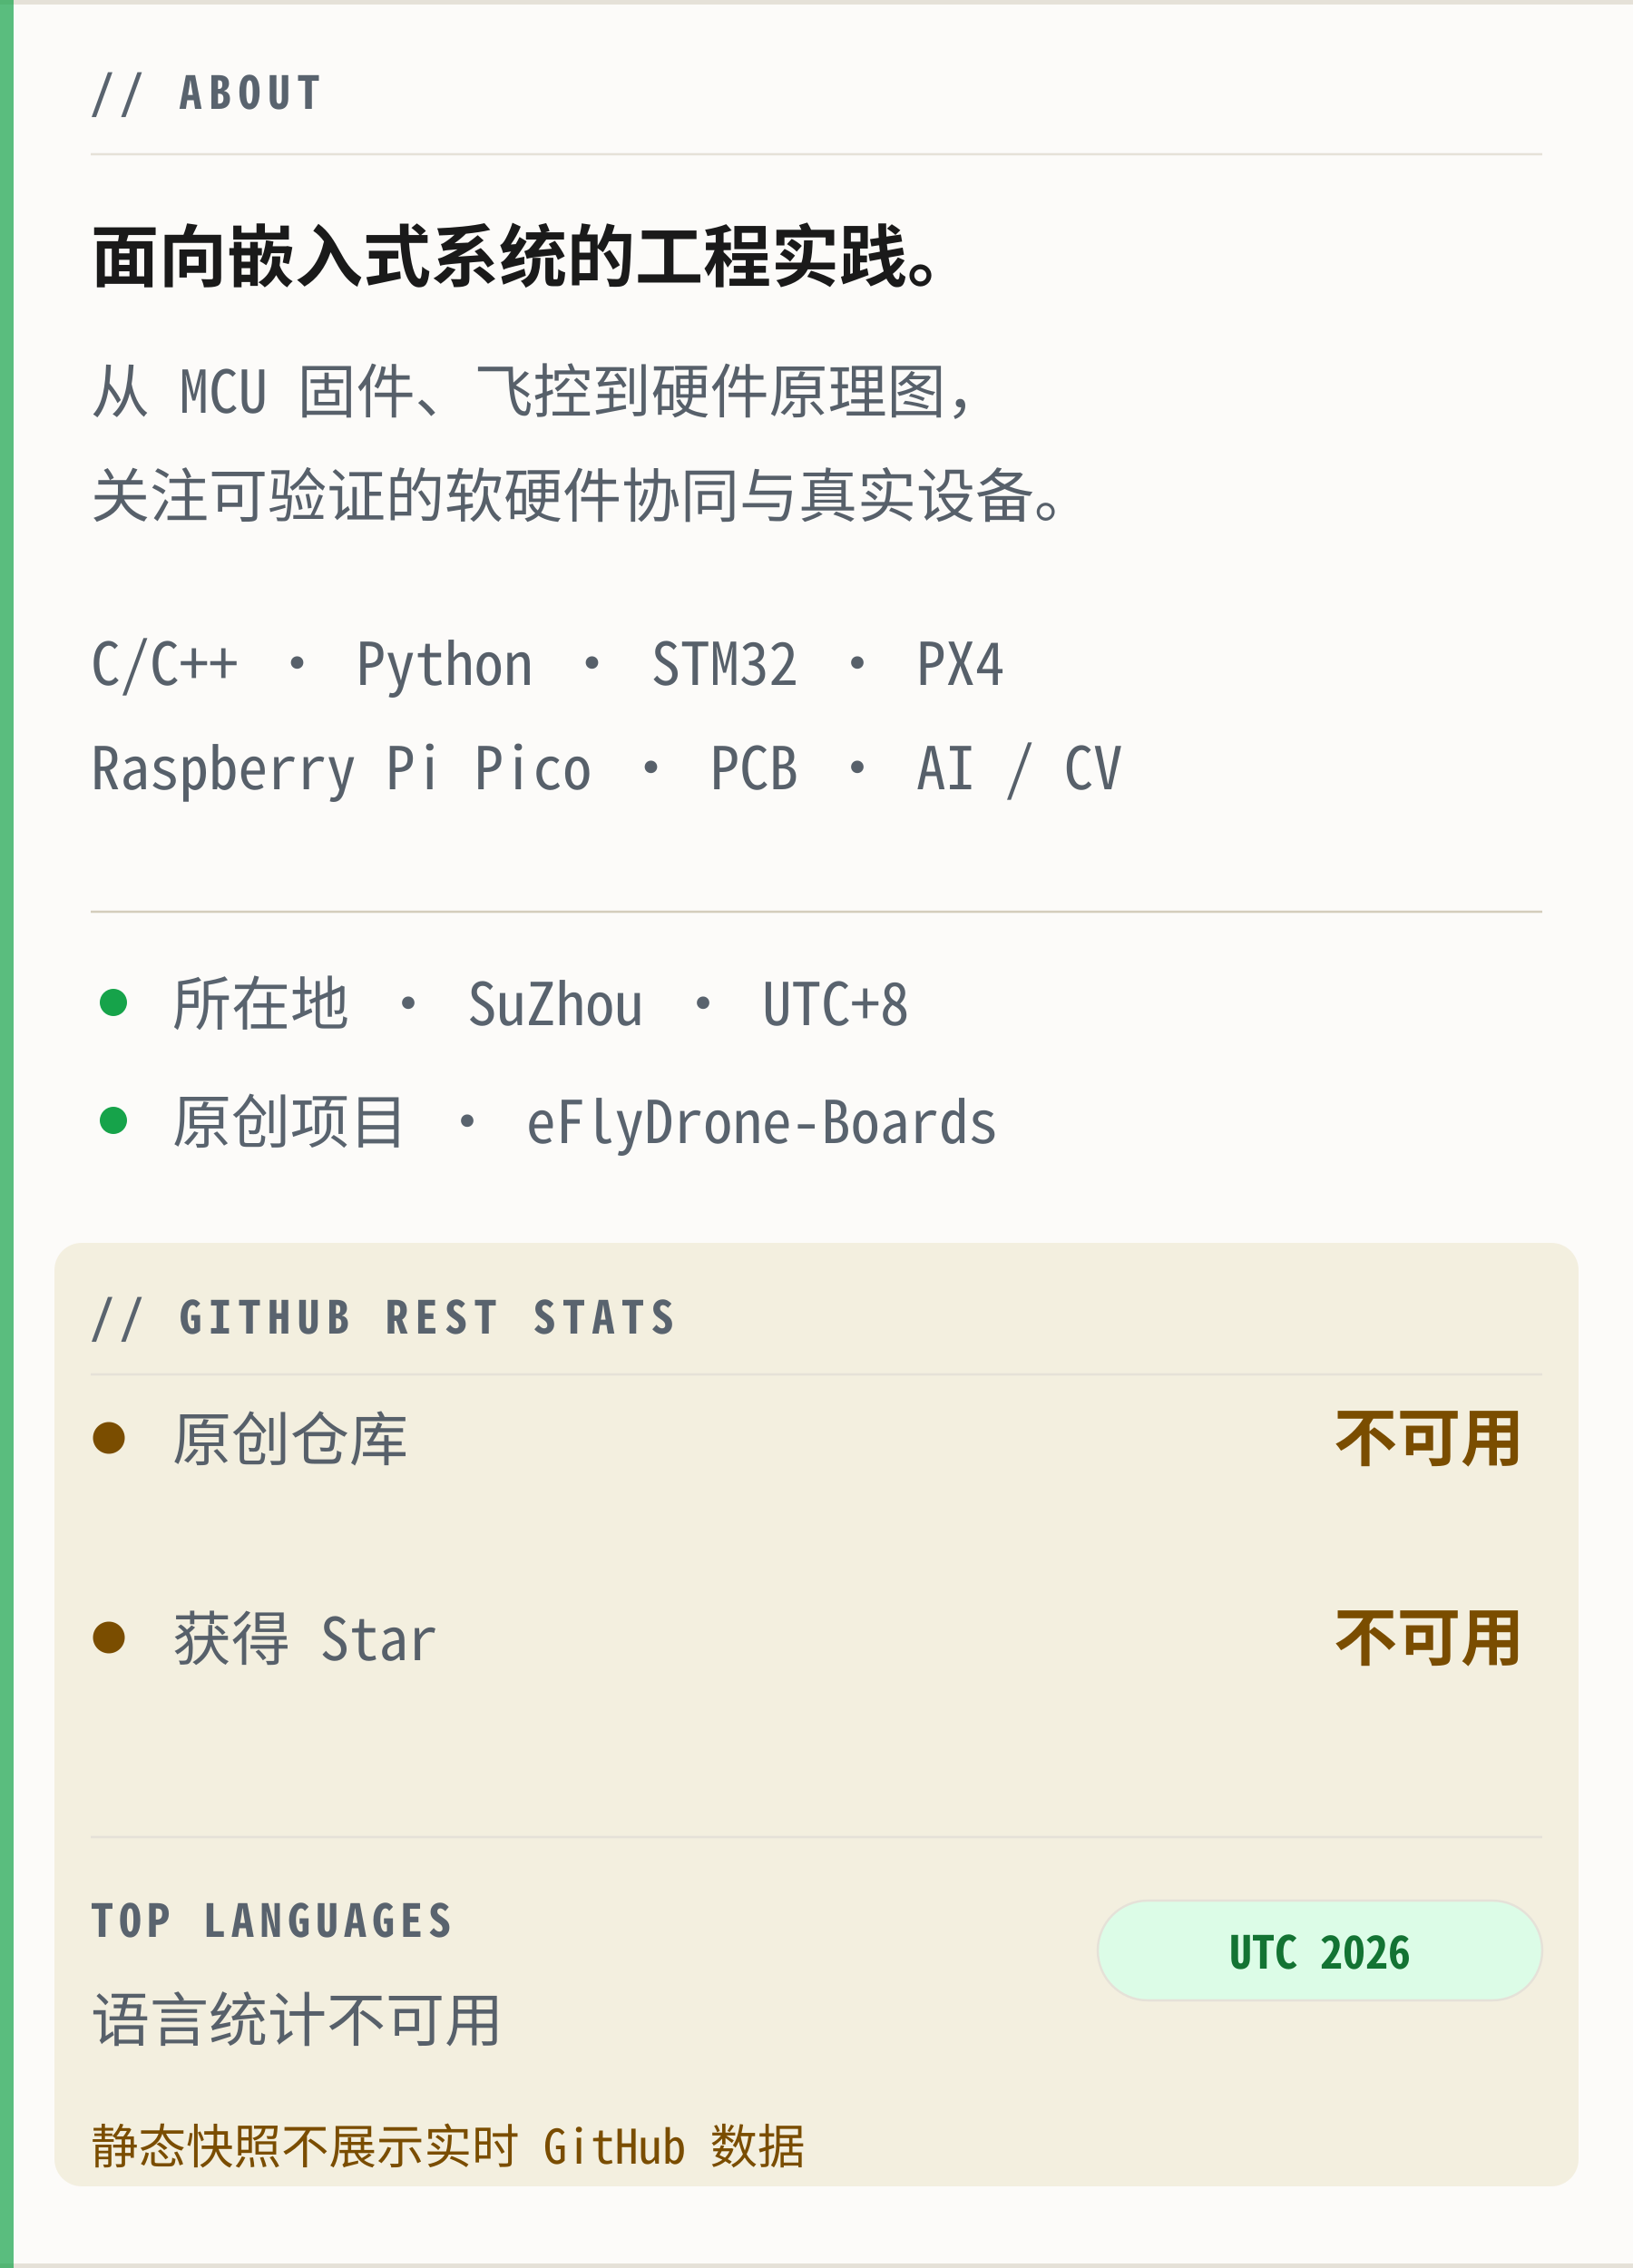
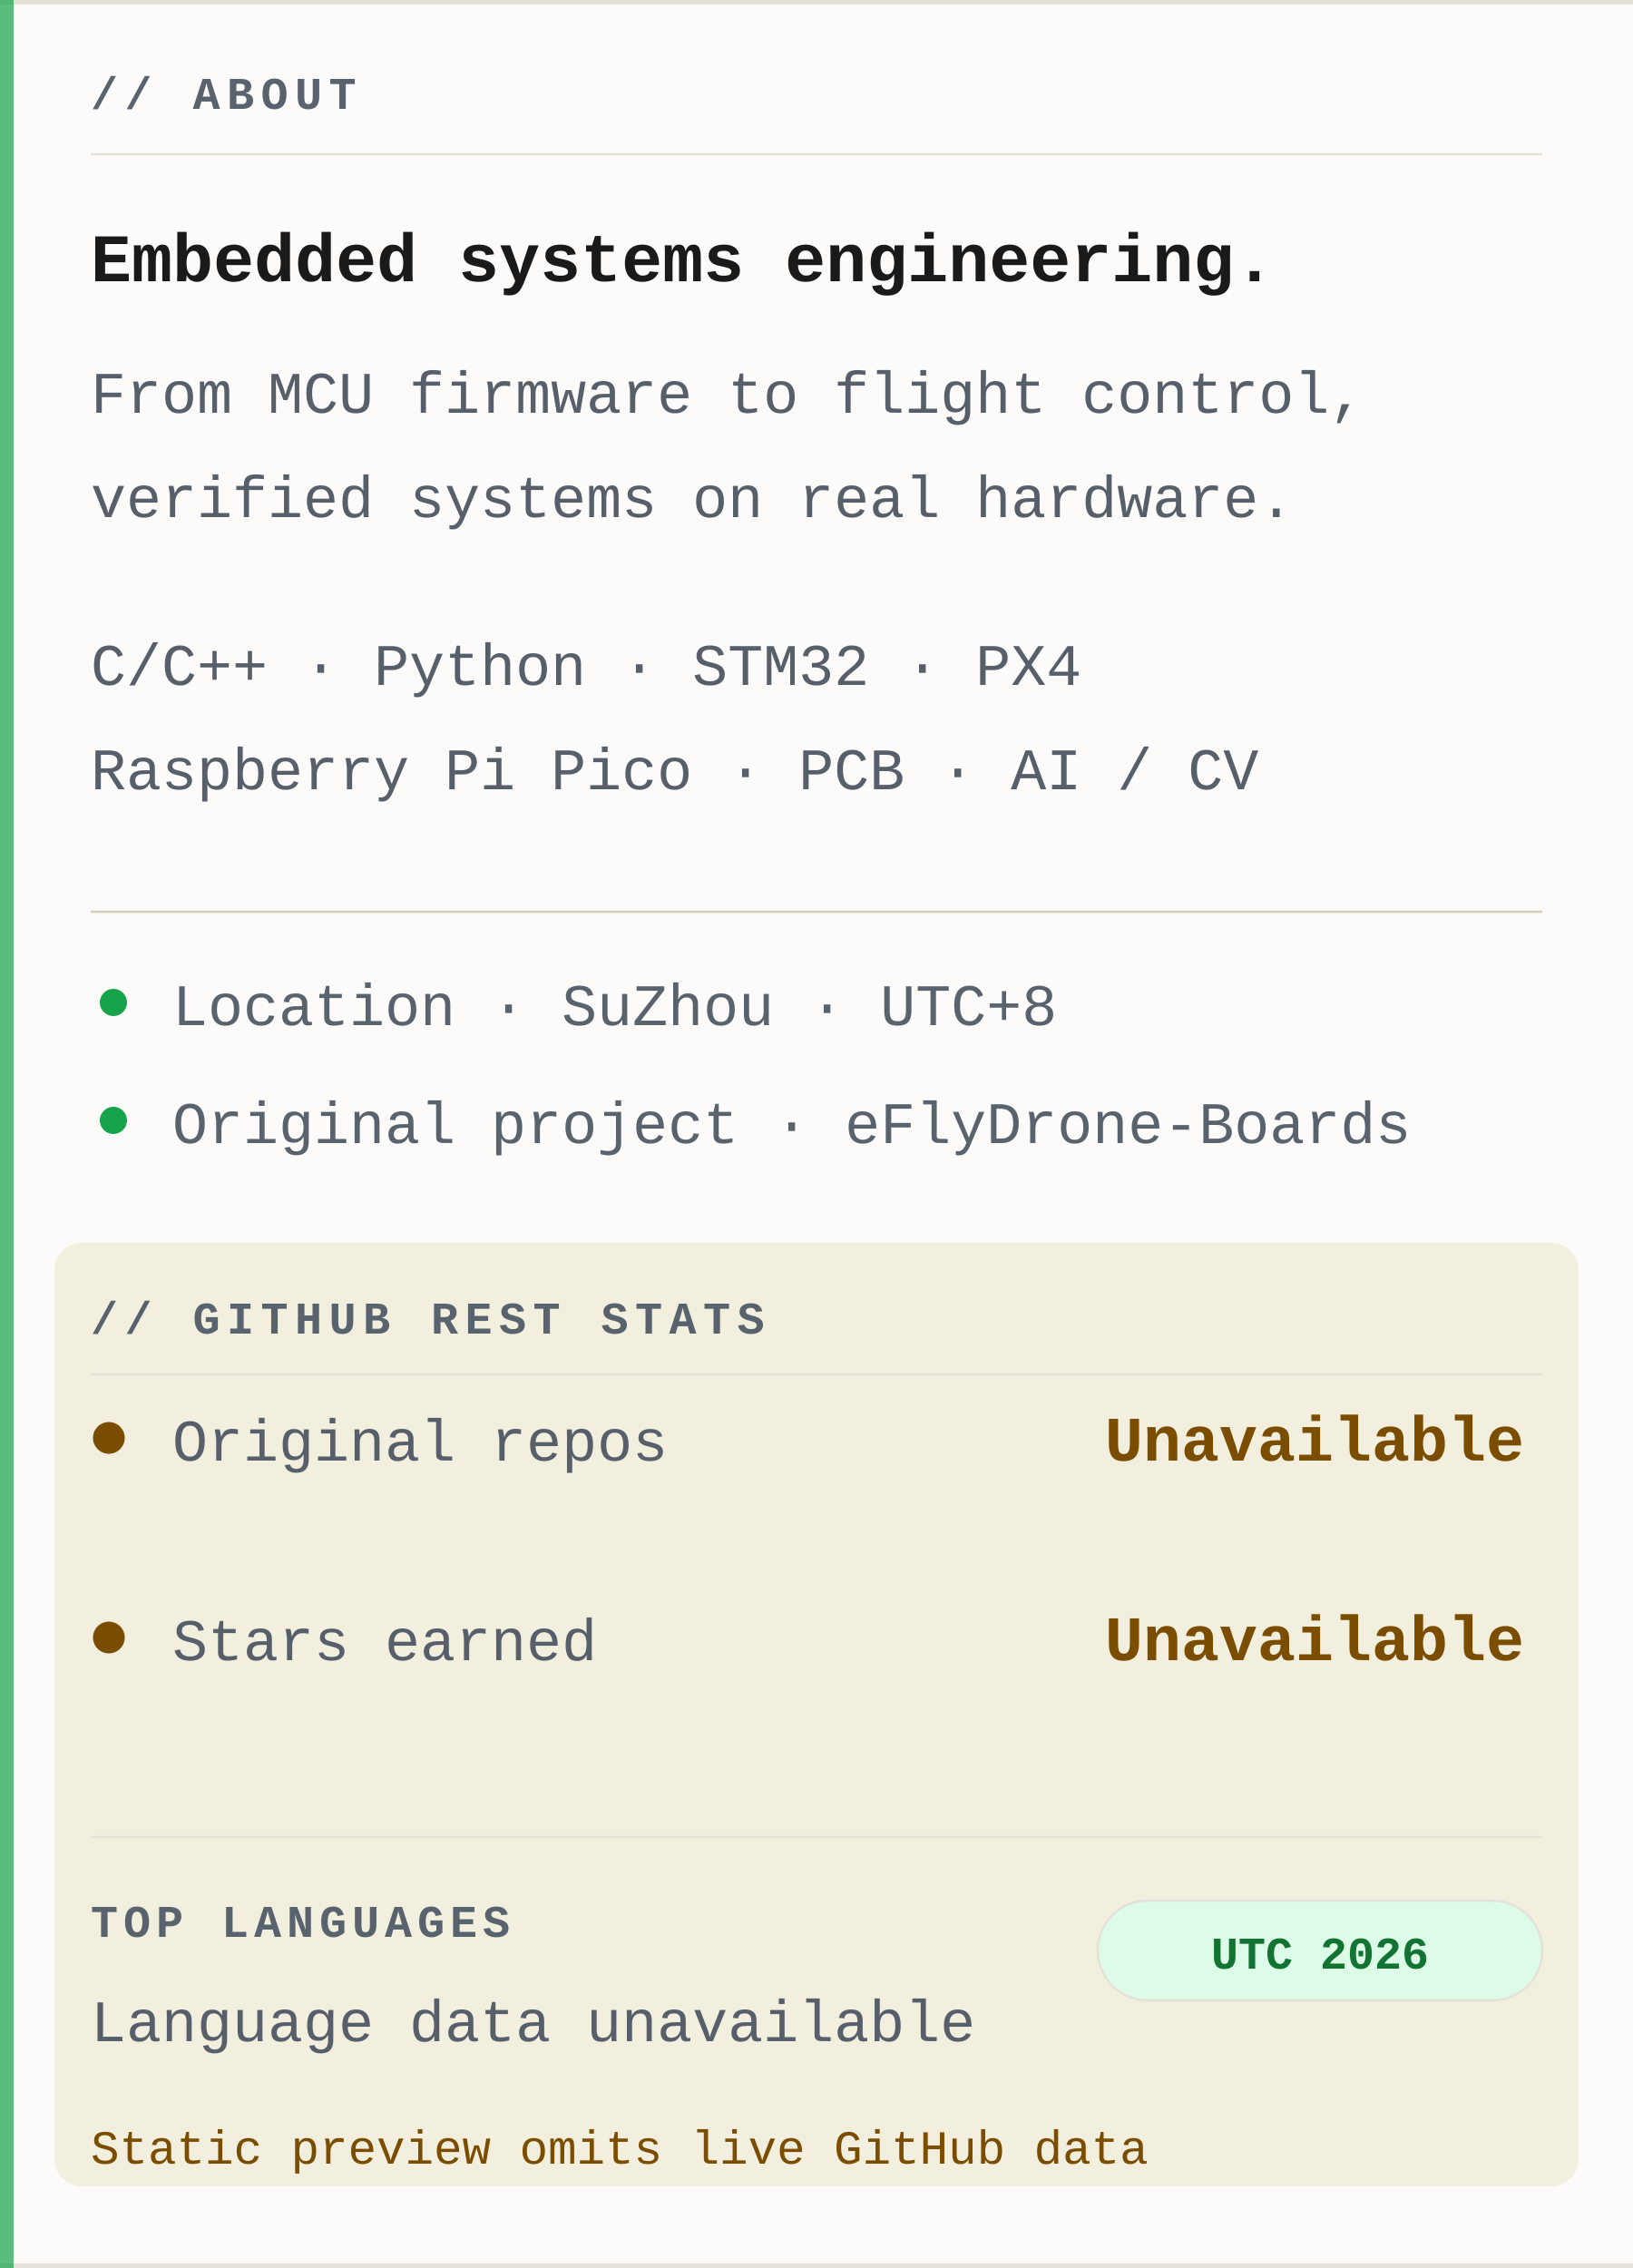
<svg xmlns="http://www.w3.org/2000/svg" width="360" height="500" viewBox="0 0 360 500" role="img" aria-labelledby="title desc">
  <rect width="360" height="500" fill="#fcfbf9" />
  <path d="M0 .5H360M0 499.5H360" stroke="#e5e1d8" stroke-width="1" />
-   <text x="20" y="24" font-family="'Cascadia Mono','Noto Sans Mono CJK SC','Microsoft YaHei UI',Consolas,monospace" font-size="10" font-weight="700" letter-spacing="1.5" fill="#59636e">// ABOUT</text>
+   <text x="20" y="24" font-family="'Courier New', Consolas, monospace" font-size="10" font-weight="700" letter-spacing="1.5" fill="#59636e">// ABOUT</text>
  <path d="M20 34H340" stroke="#e5e1d8" stroke-width=".5" />
-   <text x="20" y="62" font-family="'Cascadia Mono','Noto Sans Mono CJK SC','Microsoft YaHei UI',Consolas,monospace" font-size="15" font-weight="700" fill="#1a1a1a">面向嵌入式系统的工程实践。</text>
-   <text x="20" y="91" font-family="'Cascadia Mono','Noto Sans Mono CJK SC','Microsoft YaHei UI',Consolas,monospace" font-size="13" fill="#57606a">从 MCU 固件、飞控到硬件原理图，</text>
-   <text x="20" y="114" font-family="'Cascadia Mono','Noto Sans Mono CJK SC','Microsoft YaHei UI',Consolas,monospace" font-size="13" fill="#57606a">关注可验证的软硬件协同与真实设备。</text>
-   <text x="20" y="151" font-family="'Cascadia Mono','Noto Sans Mono CJK SC','Microsoft YaHei UI',Consolas,monospace" font-size="13" fill="#57606a">C/C++ · Python · STM32 · PX4</text>
-   <text x="20" y="174" font-family="'Cascadia Mono','Noto Sans Mono CJK SC','Microsoft YaHei UI',Consolas,monospace" font-size="13" fill="#57606a">Raspberry Pi Pico · PCB · AI / CV</text>
+   <text x="20" y="62" font-family="'Courier New', Consolas, monospace" font-size="15" font-weight="700" fill="#1a1a1a">Embedded systems engineering.</text>
+   <text x="20" y="91" font-family="'Courier New', Consolas, monospace" font-size="13" fill="#57606a">From MCU firmware to flight control,</text>
+   <text x="20" y="114" font-family="'Courier New', Consolas, monospace" font-size="13" fill="#57606a">verified systems on real hardware.</text>
+   <text x="20" y="151" font-family="'Courier New', Consolas, monospace" font-size="13" fill="#57606a">C/C++ · Python · STM32 · PX4</text>
+   <text x="20" y="174" font-family="'Courier New', Consolas, monospace" font-size="13" fill="#57606a">Raspberry Pi Pico · PCB · AI / CV</text>
  <path d="M20 201H340" stroke="#d4cdbc" stroke-width=".5" />
  <circle cx="25" cy="221" r="3" fill="#16a34a" />
-   <text x="38" y="226" font-family="'Cascadia Mono','Noto Sans Mono CJK SC','Microsoft YaHei UI',Consolas,monospace" font-size="13" fill="#59636e">所在地 · SuZhou · UTC+8</text>
+   <text x="38" y="226" font-family="'Courier New', Consolas, monospace" font-size="13" fill="#59636e">Location · SuZhou · UTC+8</text>
  <circle cx="25" cy="247" r="3" fill="#16a34a" />
-   <text x="38" y="252" font-family="'Cascadia Mono','Noto Sans Mono CJK SC','Microsoft YaHei UI',Consolas,monospace" font-size="13" fill="#59636e">原创项目 · eFlyDrone-Boards</text>
+   <text x="38" y="252" font-family="'Courier New', Consolas, monospace" font-size="13" fill="#59636e">Original project · eFlyDrone-Boards</text>
  <rect x="12" y="274" width="336" height="208" rx="6" fill="#f0ead6" opacity=".72" />
-   <text x="20" y="294" font-family="'Cascadia Mono','Noto Sans Mono CJK SC','Microsoft YaHei UI',Consolas,monospace" font-size="10" font-weight="700" letter-spacing="1.5" fill="#59636e">// GITHUB REST STATS</text>
+   <text x="20" y="294" font-family="'Courier New', Consolas, monospace" font-size="10" font-weight="700" letter-spacing="1.5" fill="#59636e">// GITHUB REST STATS</text>
  <path d="M20 303H340" stroke="#e5e1d8" stroke-width=".5" />
  <circle cx="24" cy="317" r="3.5" fill="#7a4d00" />
-   <text x="38" y="322" font-family="'Cascadia Mono','Noto Sans Mono CJK SC','Microsoft YaHei UI',Consolas,monospace" font-size="13" fill="#57606a">原创仓库</text>
-   <text x="336" y="322" text-anchor="end" font-family="'Cascadia Mono','Noto Sans Mono CJK SC','Microsoft YaHei UI',Consolas,monospace" font-size="14" font-weight="700" fill="#7a4d00">不可用</text>
+   <text x="38" y="322" font-family="'Courier New', Consolas, monospace" font-size="13" fill="#57606a">Original repos</text>
+   <text x="336" y="322" text-anchor="end" font-family="'Courier New', Consolas, monospace" font-size="14" font-weight="700" fill="#7a4d00">Unavailable</text>
  <circle cx="24" cy="361" r="3.5" fill="#7a4d00" />
-   <text x="38" y="366" font-family="'Cascadia Mono','Noto Sans Mono CJK SC','Microsoft YaHei UI',Consolas,monospace" font-size="13" fill="#57606a">获得 Star</text>
-   <text x="336" y="366" text-anchor="end" font-family="'Cascadia Mono','Noto Sans Mono CJK SC','Microsoft YaHei UI',Consolas,monospace" font-size="14" font-weight="700" fill="#7a4d00">不可用</text>
+   <text x="38" y="366" font-family="'Courier New', Consolas, monospace" font-size="13" fill="#57606a">Stars earned</text>
+   <text x="336" y="366" text-anchor="end" font-family="'Courier New', Consolas, monospace" font-size="14" font-weight="700" fill="#7a4d00">Unavailable</text>
  <path d="M20 405H340" stroke="#e5e1d8" stroke-width=".5" />
-   <text x="20" y="427" font-family="'Cascadia Mono','Noto Sans Mono CJK SC','Microsoft YaHei UI',Consolas,monospace" font-size="10" font-weight="700" letter-spacing="1.2" fill="#59636e">TOP LANGUAGES</text>
-   <text x="20" y="450" font-family="'Cascadia Mono','Noto Sans Mono CJK SC','Microsoft YaHei UI',Consolas,monospace" font-size="13" fill="#57606a">语言统计不可用</text>
+   <text x="20" y="427" font-family="'Courier New', Consolas, monospace" font-size="10" font-weight="700" letter-spacing="1.2" fill="#59636e">TOP LANGUAGES</text>
+   <text x="20" y="450" font-family="'Courier New', Consolas, monospace" font-size="13" fill="#57606a">Language data unavailable</text>
  <rect x="242" y="419" width="98" height="22" rx="11" fill="#dcfce7" stroke="#e5e1d8" stroke-width=".5" />
-   <text x="291" y="434" text-anchor="middle" font-family="'Cascadia Mono','Noto Sans Mono CJK SC','Microsoft YaHei UI',Consolas,monospace" font-size="10" font-weight="700" fill="#137333">UTC 2026</text>
-   <text x="20" y="477" font-family="'Cascadia Mono','Noto Sans Mono CJK SC','Microsoft YaHei UI',Consolas,monospace" font-size="10.5" fill="#7a4d00">静态快照不展示实时 GitHub 数据</text>
+   <text x="291" y="434" text-anchor="middle" font-family="'Courier New', Consolas, monospace" font-size="10" font-weight="700" fill="#137333">UTC 2026</text>
+   <text x="20" y="477" font-family="'Courier New', Consolas, monospace" font-size="10.5" fill="#7a4d00">Static preview omits live GitHub data</text>
  <rect width="3" height="500" fill="#16a34a" opacity=".7" />
</svg>
